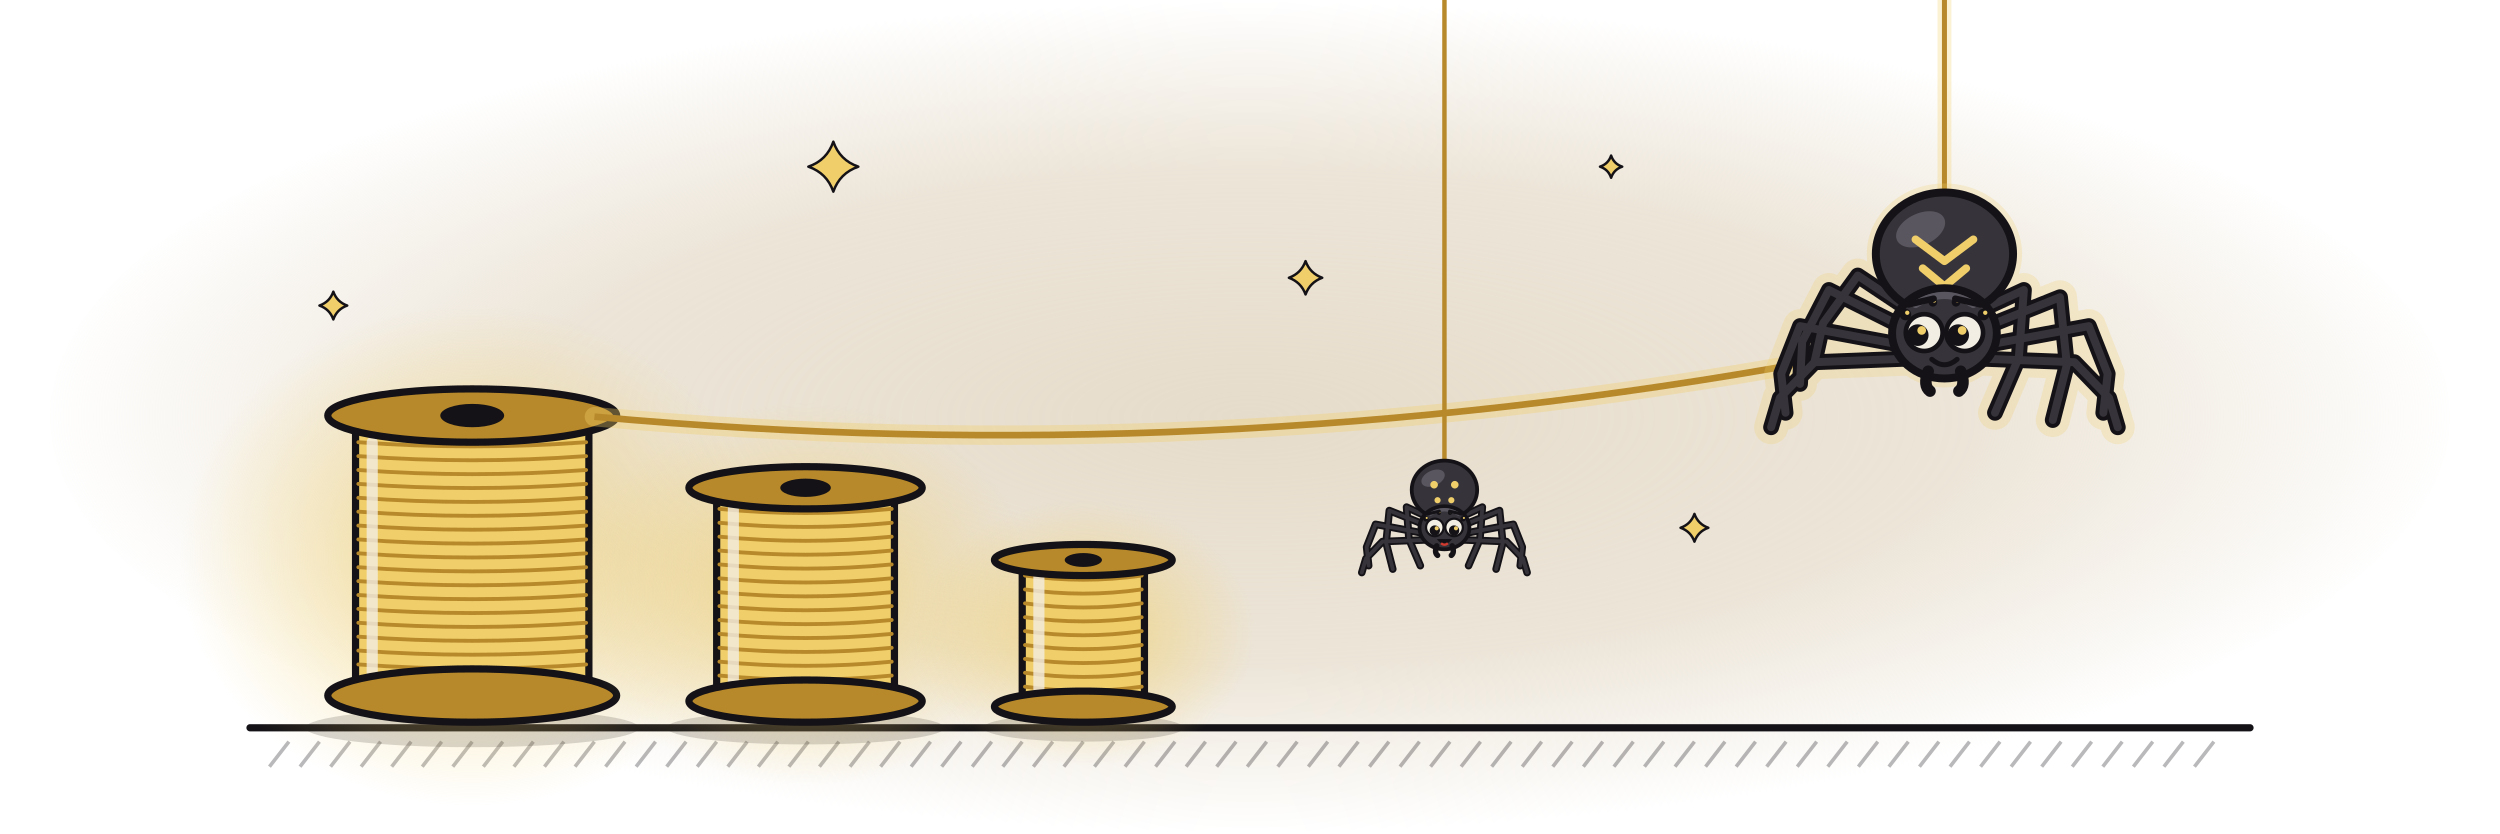
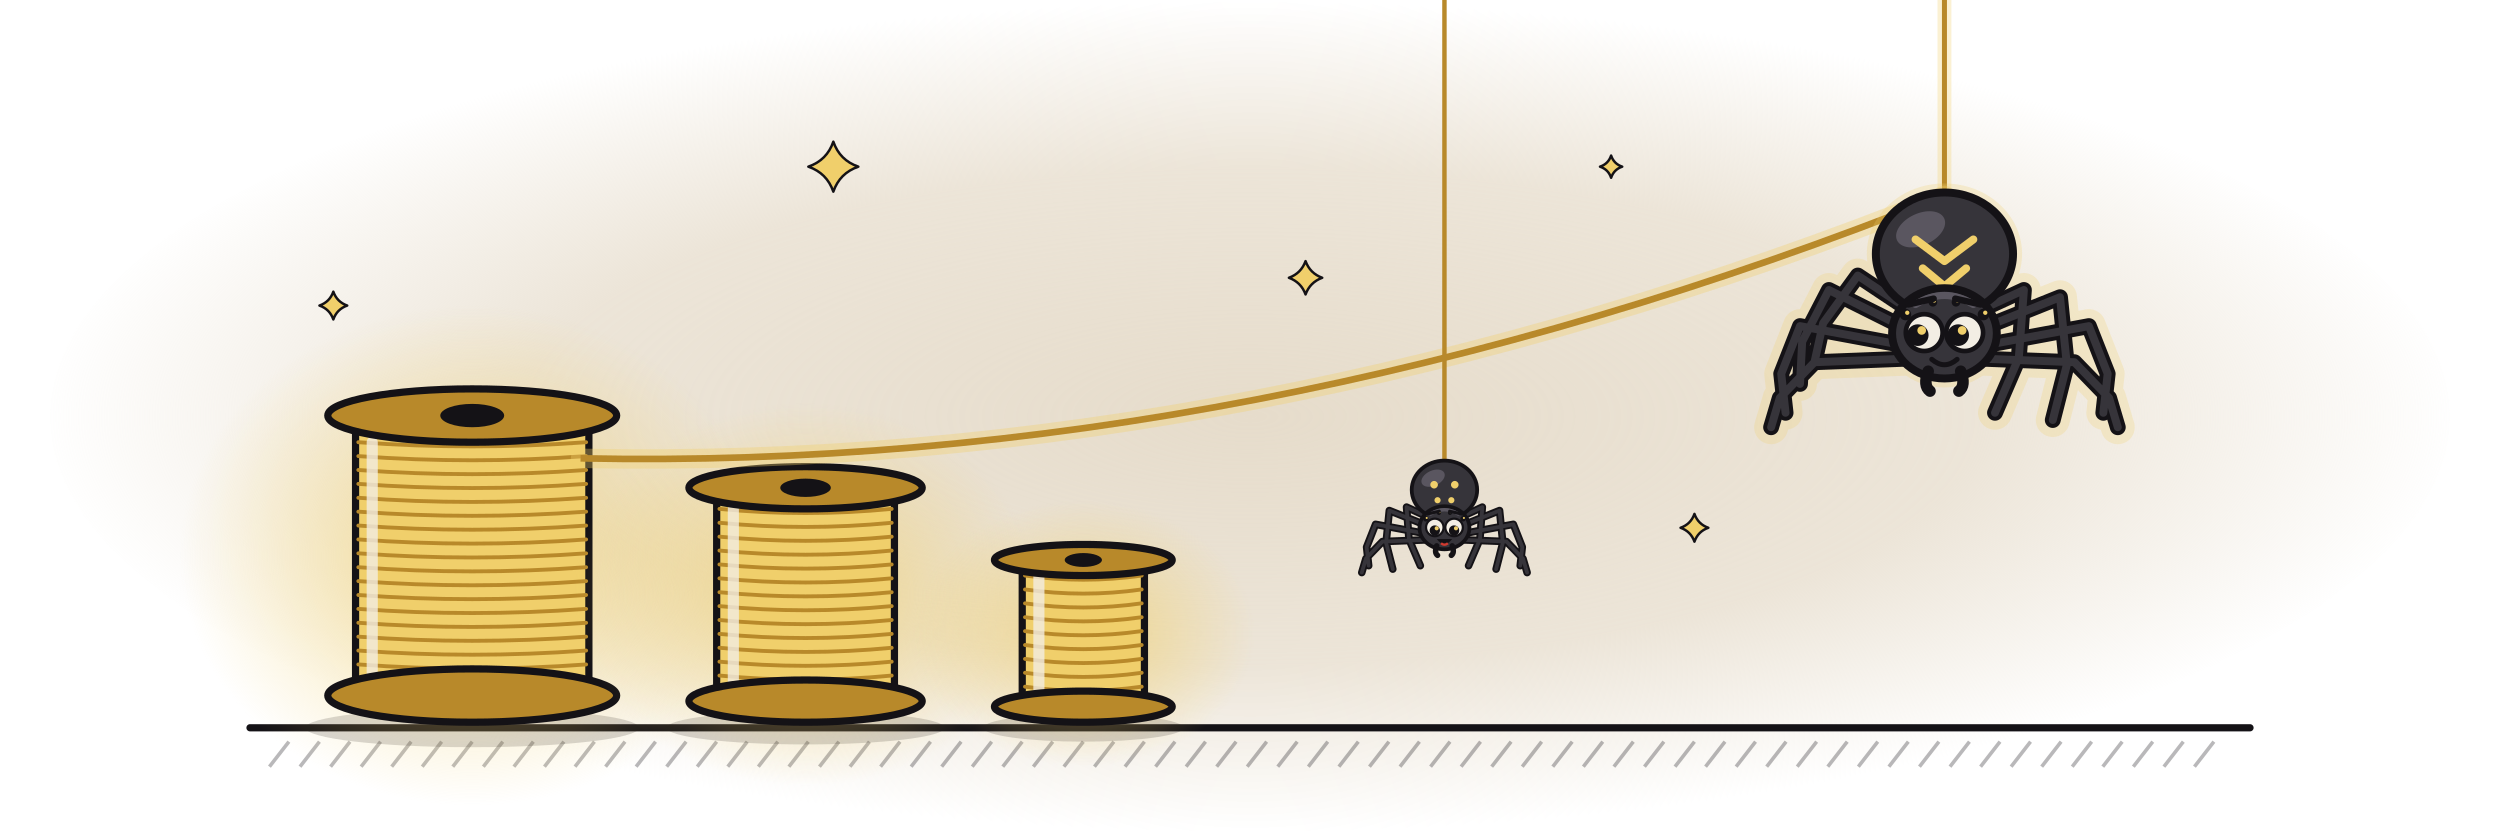
<svg xmlns="http://www.w3.org/2000/svg" viewBox="0 0 900 300" role="img" aria-label="Glowing silk spools and a freshly spun line">
  <defs>
    <radialGradient id="csk-glow" cx="50%" cy="50%" r="50%">
      <stop offset="0" stop-color="#e6dccb" />
      <stop offset=".6" stop-color="#e6dccb" stop-opacity=".75" />
      <stop offset="1" stop-color="#e6dccb" stop-opacity="0" />
    </radialGradient>
  </defs>
  <ellipse cx="450" cy="150" rx="432" ry="150" fill="url(#csk-glow)" />
  <path d="M90 262H810" stroke="#141216" stroke-width="2.6" stroke-linecap="round" />
  <path d="M104 267l-7 9M115 267l-7 9M126 267l-7 9M137 267l-7 9M148 267l-7 9M159 267l-7 9M170 267l-7 9M181 267l-7 9M192 267l-7 9M203 267l-7 9M214 267l-7 9M225 267l-7 9M236 267l-7 9M247 267l-7 9M258 267l-7 9M269 267l-7 9M280 267l-7 9M291 267l-7 9M302 267l-7 9M313 267l-7 9M324 267l-7 9M335 267l-7 9M346 267l-7 9M357 267l-7 9M368 267l-7 9M379 267l-7 9M390 267l-7 9M401 267l-7 9M412 267l-7 9M423 267l-7 9M434 267l-7 9M445 267l-7 9M456 267l-7 9M467 267l-7 9M478 267l-7 9M489 267l-7 9M500 267l-7 9M511 267l-7 9M522 267l-7 9M533 267l-7 9M544 267l-7 9M555 267l-7 9M566 267l-7 9M577 267l-7 9M588 267l-7 9M599 267l-7 9M610 267l-7 9M621 267l-7 9M632 267l-7 9M643 267l-7 9M654 267l-7 9M665 267l-7 9M676 267l-7 9M687 267l-7 9M698 267l-7 9M709 267l-7 9M720 267l-7 9M731 267l-7 9M742 267l-7 9M753 267l-7 9M764 267l-7 9M775 267l-7 9M786 267l-7 9M797 267l-7 9" stroke="#141216" stroke-width="1.3" opacity=".3" />
  <defs>
    <radialGradient id="csk-g">
      <stop offset="0" stop-color="#f0cf6b" stop-opacity=".7" />
      <stop offset="1" stop-color="#f0cf6b" stop-opacity="0" />
    </radialGradient>
  </defs>
  <ellipse cx="170" cy="262" rx="60" ry="7" fill="#141216" opacity="0.18" />
  <ellipse cx="290" cy="262" rx="50" ry="6" fill="#141216" opacity="0.18" />
  <ellipse cx="390" cy="262" rx="36" ry="5" fill="#141216" opacity="0.18" />
  <ellipse cx="170" cy="200" rx="105.6" ry="90" fill="url(#csk-g)" />
  <rect x="128" y="149.6" width="84" height="100.8" fill="#f0cf6b" stroke="#141216" stroke-width="2.6" />
  <path d="M129 159.2q41 3 82 0M129 164.2q41 3 82 0M129 169.2q41 3 82 0M129 174.2q41 3 82 0M129 179.2q41 3 82 0M129 184.2q41 3 82 0M129 189.2q41 3 82 0M129 194.2q41 3 82 0M129 199.2q41 3 82 0M129 204.2q41 3 82 0M129 209.2q41 3 82 0M129 214.2q41 3 82 0M129 219.2q41 3 82 0M129 224.2q41 3 82 0M129 229.2q41 3 82 0M129 234.2q41 3 82 0M129 239.2q41 3 82 0M129 244.2q41 3 82 0M129 249.2q41 3 82 0" stroke="#b8892a" stroke-width="1.4" fill="none" stroke-linecap="round" stroke-linejoin="round" />
  <path d="M134 159.2v89.3" stroke="#f3eee4" stroke-width="4" opacity=".8" stroke-linecap="round" />
  <ellipse cx="170" cy="149.6" rx="52" ry="9.6" fill="#b8892a" stroke="#141216" stroke-width="2.6" />
  <ellipse cx="170" cy="250.4" rx="52" ry="9.6" fill="#b8892a" stroke="#141216" stroke-width="2.6" />
  <ellipse cx="170" cy="149.6" rx="11.5" ry="4.2" fill="#141216" />
  <ellipse cx="290" cy="214" rx="83.6" ry="69" fill="url(#csk-g)" />
  <rect x="258" y="175.6" width="64" height="76.8" fill="#f0cf6b" stroke="#141216" stroke-width="2.6" />
  <path d="M259 183.2q31 3 62 0M259 188.2q31 3 62 0M259 193.2q31 3 62 0M259 198.2q31 3 62 0M259 203.2q31 3 62 0M259 208.2q31 3 62 0M259 213.2q31 3 62 0M259 218.2q31 3 62 0M259 223.2q31 3 62 0M259 228.2q31 3 62 0M259 233.2q31 3 62 0M259 238.2q31 3 62 0M259 243.2q31 3 62 0M259 248.2q31 3 62 0" stroke="#b8892a" stroke-width="1.4" fill="none" stroke-linecap="round" stroke-linejoin="round" />
  <path d="M264 183.2v67.7" stroke="#f3eee4" stroke-width="4" opacity=".8" stroke-linecap="round" />
  <ellipse cx="290" cy="175.6" rx="42" ry="7.6" fill="#b8892a" stroke="#141216" stroke-width="2.6" />
  <ellipse cx="290" cy="252.4" rx="42" ry="7.6" fill="#b8892a" stroke="#141216" stroke-width="2.6" />
  <ellipse cx="290" cy="175.6" rx="9.1" ry="3.3" fill="#141216" />
  <ellipse cx="390" cy="228" rx="61.6" ry="48" fill="url(#csk-g)" />
  <rect x="368" y="201.6" width="44" height="52.8" fill="#f0cf6b" stroke="#141216" stroke-width="2.6" />
  <path d="M369 207.2q21 3 42 0M369 212.2q21 3 42 0M369 217.2q21 3 42 0M369 222.2q21 3 42 0M369 227.2q21 3 42 0M369 232.2q21 3 42 0M369 237.2q21 3 42 0M369 242.2q21 3 42 0M369 247.2q21 3 42 0M369 252.2q21 3 42 0" stroke="#b8892a" stroke-width="1.4" fill="none" stroke-linecap="round" stroke-linejoin="round" />
  <path d="M374 207.2v46.1" stroke="#f3eee4" stroke-width="4" opacity=".8" stroke-linecap="round" />
  <ellipse cx="390" cy="201.6" rx="32" ry="5.6" fill="#b8892a" stroke="#141216" stroke-width="2.6" />
  <ellipse cx="390" cy="254.4" rx="32" ry="5.6" fill="#b8892a" stroke="#141216" stroke-width="2.6" />
  <ellipse cx="390" cy="201.6" rx="6.7" ry="2.5" fill="#141216" />
  <path d="M700 0V71.3" stroke="#f0cf6b" stroke-width="5" opacity=".3" />
  <path d="M700 0V71.3" stroke="#b8892a" stroke-width="1.8" />
-   <path d="M214 150Q433 170 653 130" stroke="#f0cf6b" stroke-width="7" opacity=".35" fill="none" stroke-linecap="round" />
-   <path d="M214 150Q433.5 170 653 130" stroke="#b8892a" stroke-width="2.4" fill="none" />
+   <path d="M209 165Q450 170 700 70.3" stroke="#f0cf6b" stroke-width="7" opacity=".35" fill="none" stroke-linecap="round" />
+   <path d="M209 165Q450 170 700 70.3" stroke="#b8892a" stroke-width="2.4" fill="none" />
  <g transform="translate(700 120) scale(1.3 1.3)">
    <g opacity="0.25" stroke="#f0cf6b" fill="#f0cf6b" stroke-linecap="round" stroke-linejoin="round">
      <path d="M9 -6L22 -12L20.6 6.7L14 22M12 -2L32 -10L33.9 8.7L30 24M13 3L40 -2L45.2 11.2L44 22M10 7L36 8L45.6 17.9L48 26M-9 -6L-24 -16L-33.6 -2.8L-36 8M-12 -2L-32 -12L-39.4 2.3L-40 14M-13 3L-40 -2L-45.2 11.2L-44 22M-10 7L-36 8L-45.6 17.9L-48 26" stroke-width="9.4" fill="none" />
      <ellipse cx="0" cy="-22" rx="21.5" ry="19.5" stroke-width="0" />
      <ellipse cx="0" cy="0" rx="17" ry="15" stroke-width="0" />
    </g>
    <path d="M9 -6L22 -12L20.6 6.7L14 22M12 -2L32 -10L33.9 8.7L30 24M13 3L40 -2L45.2 11.2L44 22M10 7L36 8L45.6 17.9L48 26M-9 -6L-24 -16L-33.6 -2.8L-36 8M-12 -2L-32 -12L-39.4 2.3L-40 14M-13 3L-40 -2L-45.2 11.2L-44 22M-10 7L-36 8L-45.6 17.9L-48 26" stroke="#141216" stroke-width="4.4" fill="none" stroke-linecap="round" stroke-linejoin="round" />
    <path d="M9 -6L22 -12L20.6 6.7L14 22M12 -2L32 -10L33.9 8.7L30 24M13 3L40 -2L45.2 11.2L44 22M10 7L36 8L45.6 17.9L48 26M-9 -6L-24 -16L-33.6 -2.8L-36 8M-12 -2L-32 -12L-39.4 2.3L-40 14M-13 3L-40 -2L-45.2 11.2L-44 22M-10 7L-36 8L-45.6 17.9L-48 26" stroke="#36343a" stroke-width="2.2" fill="none" stroke-linecap="round" stroke-linejoin="round" />
    <ellipse cx="0" cy="-22" rx="19" ry="17" fill="#36343a" stroke="#141216" stroke-width="2.2" />
    <ellipse cx="-6.6" cy="-28.8" rx="7.2" ry="4.4" fill="#5a5660" transform="rotate(-25 -6.6 -28.8)" />
    <path d="M-8 -26l8 6 8-6M-6 -18l6 5 6-5" stroke="#f0cf6b" stroke-width="2.2" fill="none" stroke-linecap="round" stroke-linejoin="round" />
    <ellipse cx="0" cy="0" rx="14.5" ry="12.5" fill="#36343a" stroke="#141216" stroke-width="2.2" />
    <path d="M-8 -8q8 -5 16 0" stroke="#5a5660" stroke-width="2" fill="none" stroke-linecap="round" />
    <path d="M-4.5 10.5q-1.5 4 0.5 5.5M4.5 10.5q1.5 4 -0.5 5.5" stroke="#141216" stroke-width="3.2" fill="none" stroke-linecap="round" />
    <circle cx="-10.8" cy="-5.2" r="1.6" fill="#141216" />
    <circle cx="-10.3" cy="-5.7" r="0.6" fill="#f0cf6b" />
    <circle cx="10.8" cy="-5.2" r="1.6" fill="#141216" />
    <circle cx="11.3" cy="-5.7" r="0.6" fill="#f0cf6b" />
    <circle cx="-3.2" cy="-8.6" r="1.2" fill="#141216" />
    <circle cx="-2.8" cy="-9" r="0.5" fill="#f0cf6b" />
    <circle cx="3.2" cy="-8.6" r="1.2" fill="#141216" />
    <circle cx="3.6" cy="-9" r="0.5" fill="#f0cf6b" />
    <circle cx="-5.6" cy="-0.2" r="5.1" fill="#f3eee4" stroke="#141216" stroke-width="1.3" />
    <circle cx="-7.4" cy="0.5" r="3" fill="#141216" />
    <circle cx="-6.3" cy="-0.8" r="1.2" fill="#f0cf6b" />
    <circle cx="5.6" cy="-0.2" r="5.1" fill="#f3eee4" stroke="#141216" stroke-width="1.3" />
    <circle cx="3.8" cy="0.5" r="3" fill="#141216" />
    <circle cx="4.9" cy="-0.8" r="1.2" fill="#f0cf6b" />
    <path d="M-10 -8l7 -1.6M10 -8l-7 -1.6" stroke="#141216" stroke-width="1.8" stroke-linecap="round" />
    <path d="M-3.5 7.2q3.5 3 7 0" stroke="#141216" stroke-width="1.4" fill="none" stroke-linecap="round" />
  </g>
  <path d="M520 0V166.8" stroke="#b8892a" stroke-width="1.6" fill="none" stroke-linecap="round" stroke-linejoin="round" />
  <g transform="translate(520 190) scale(0.62 0.62)">
    <path d="M9 -6L22 -12L20.6 6.7L14 22M12 -2L32 -10L33.9 8.7L30 24M13 3L40 -2L45.2 11.2L44 22M10 7L36 8L45.6 17.9L48 26M-9 -6L-22 -12L-20.6 6.7L-14 22M-12 -2L-32 -10L-33.9 8.7L-30 24M-13 3L-40 -2L-45.2 11.2L-44 22M-10 7L-36 8L-45.6 17.9L-48 26" stroke="#141216" stroke-width="4.4" fill="none" stroke-linecap="round" stroke-linejoin="round" />
    <path d="M9 -6L22 -12L20.6 6.7L14 22M12 -2L32 -10L33.9 8.7L30 24M13 3L40 -2L45.2 11.2L44 22M10 7L36 8L45.6 17.9L48 26M-9 -6L-22 -12L-20.6 6.7L-14 22M-12 -2L-32 -10L-33.9 8.7L-30 24M-13 3L-40 -2L-45.2 11.2L-44 22M-10 7L-36 8L-45.6 17.9L-48 26" stroke="#36343a" stroke-width="2.2" fill="none" stroke-linecap="round" stroke-linejoin="round" />
    <ellipse cx="0" cy="-22" rx="19" ry="17" fill="#36343a" stroke="#141216" stroke-width="2.2" />
    <ellipse cx="-6.6" cy="-28.8" rx="7.2" ry="4.4" fill="#5a5660" transform="rotate(-25 -6.6 -28.8)" />
    <g fill="#f0cf6b">
      <circle cx="-6" cy="-25" r="2.2" />
      <circle cx="6" cy="-25" r="2.2" />
      <circle cx="-4" cy="-16" r="1.8" />
      <circle cx="4" cy="-16" r="1.8" />
    </g>
    <ellipse cx="0" cy="0" rx="14.5" ry="12.5" fill="#36343a" stroke="#141216" stroke-width="2.2" />
    <path d="M-8 -8q8 -5 16 0" stroke="#5a5660" stroke-width="2" fill="none" stroke-linecap="round" />
    <path d="M-4.5 10.5q-1.5 4 0.5 5.5M4.5 10.5q1.5 4 -0.5 5.5" stroke="#141216" stroke-width="3.2" fill="none" stroke-linecap="round" />
    <circle cx="-10.8" cy="-5.2" r="1.6" fill="#141216" />
    <circle cx="-10.3" cy="-5.7" r="0.6" fill="#f0cf6b" />
    <circle cx="10.8" cy="-5.2" r="1.6" fill="#141216" />
    <circle cx="11.3" cy="-5.7" r="0.6" fill="#f0cf6b" />
    <circle cx="-3.2" cy="-8.6" r="1.2" fill="#141216" />
    <circle cx="-2.8" cy="-9" r="0.5" fill="#f0cf6b" />
    <circle cx="3.2" cy="-8.6" r="1.2" fill="#141216" />
    <circle cx="3.6" cy="-9" r="0.5" fill="#f0cf6b" />
    <circle cx="-5.6" cy="-0.2" r="5.1" fill="#f3eee4" stroke="#141216" stroke-width="1.3" />
    <circle cx="-5.6" cy="1.6" r="3" fill="#141216" />
    <circle cx="-4.5" cy="0.3" r="1.2" fill="#f0cf6b" />
    <circle cx="5.6" cy="-0.2" r="5.1" fill="#f3eee4" stroke="#141216" stroke-width="1.3" />
    <circle cx="5.6" cy="1.6" r="3" fill="#141216" />
    <circle cx="6.7" cy="0.3" r="1.2" fill="#f0cf6b" />
    <path d="M-10 -8l7 -1.6M10 -8l-7 -1.6" stroke="#141216" stroke-width="1.8" stroke-linecap="round" />
    <path d="M-4.5 6.5q4.5 6 9 0z" fill="#141216" />
    <path d="M-2 9q2 1.6 4 0" stroke="#d13a2f" stroke-width="1.4" fill="none" />
  </g>
  <path d="M300 51Q302.3 57.7 309 60Q302.3 62.3 300 69Q297.7 62.3 291 60Q297.7 57.7 300 51z" fill="#f0cf6b" stroke="#141216" stroke-width="0.9" stroke-linejoin="round" />
  <path d="M470 94Q471.6 98.4 476 100Q471.6 101.6 470 106Q468.4 101.6 464 100Q468.4 98.4 470 94z" fill="#f0cf6b" stroke="#141216" stroke-width="0.9" stroke-linejoin="round" />
  <path d="M610 185Q611.3 188.7 615 190Q611.3 191.3 610 195Q608.7 191.3 605 190Q608.7 188.7 610 185z" fill="#f0cf6b" stroke="#141216" stroke-width="0.9" stroke-linejoin="round" />
  <path d="M120 105Q121.3 108.7 125 110Q121.3 111.3 120 115Q118.7 111.3 115 110Q118.7 108.7 120 105z" fill="#f0cf6b" stroke="#141216" stroke-width="0.9" stroke-linejoin="round" />
  <path d="M580 56Q581 59 584 60Q581 61 580 64Q579 61 576 60Q579 59 580 56z" fill="#f0cf6b" stroke="#141216" stroke-width="0.9" stroke-linejoin="round" />
</svg>
